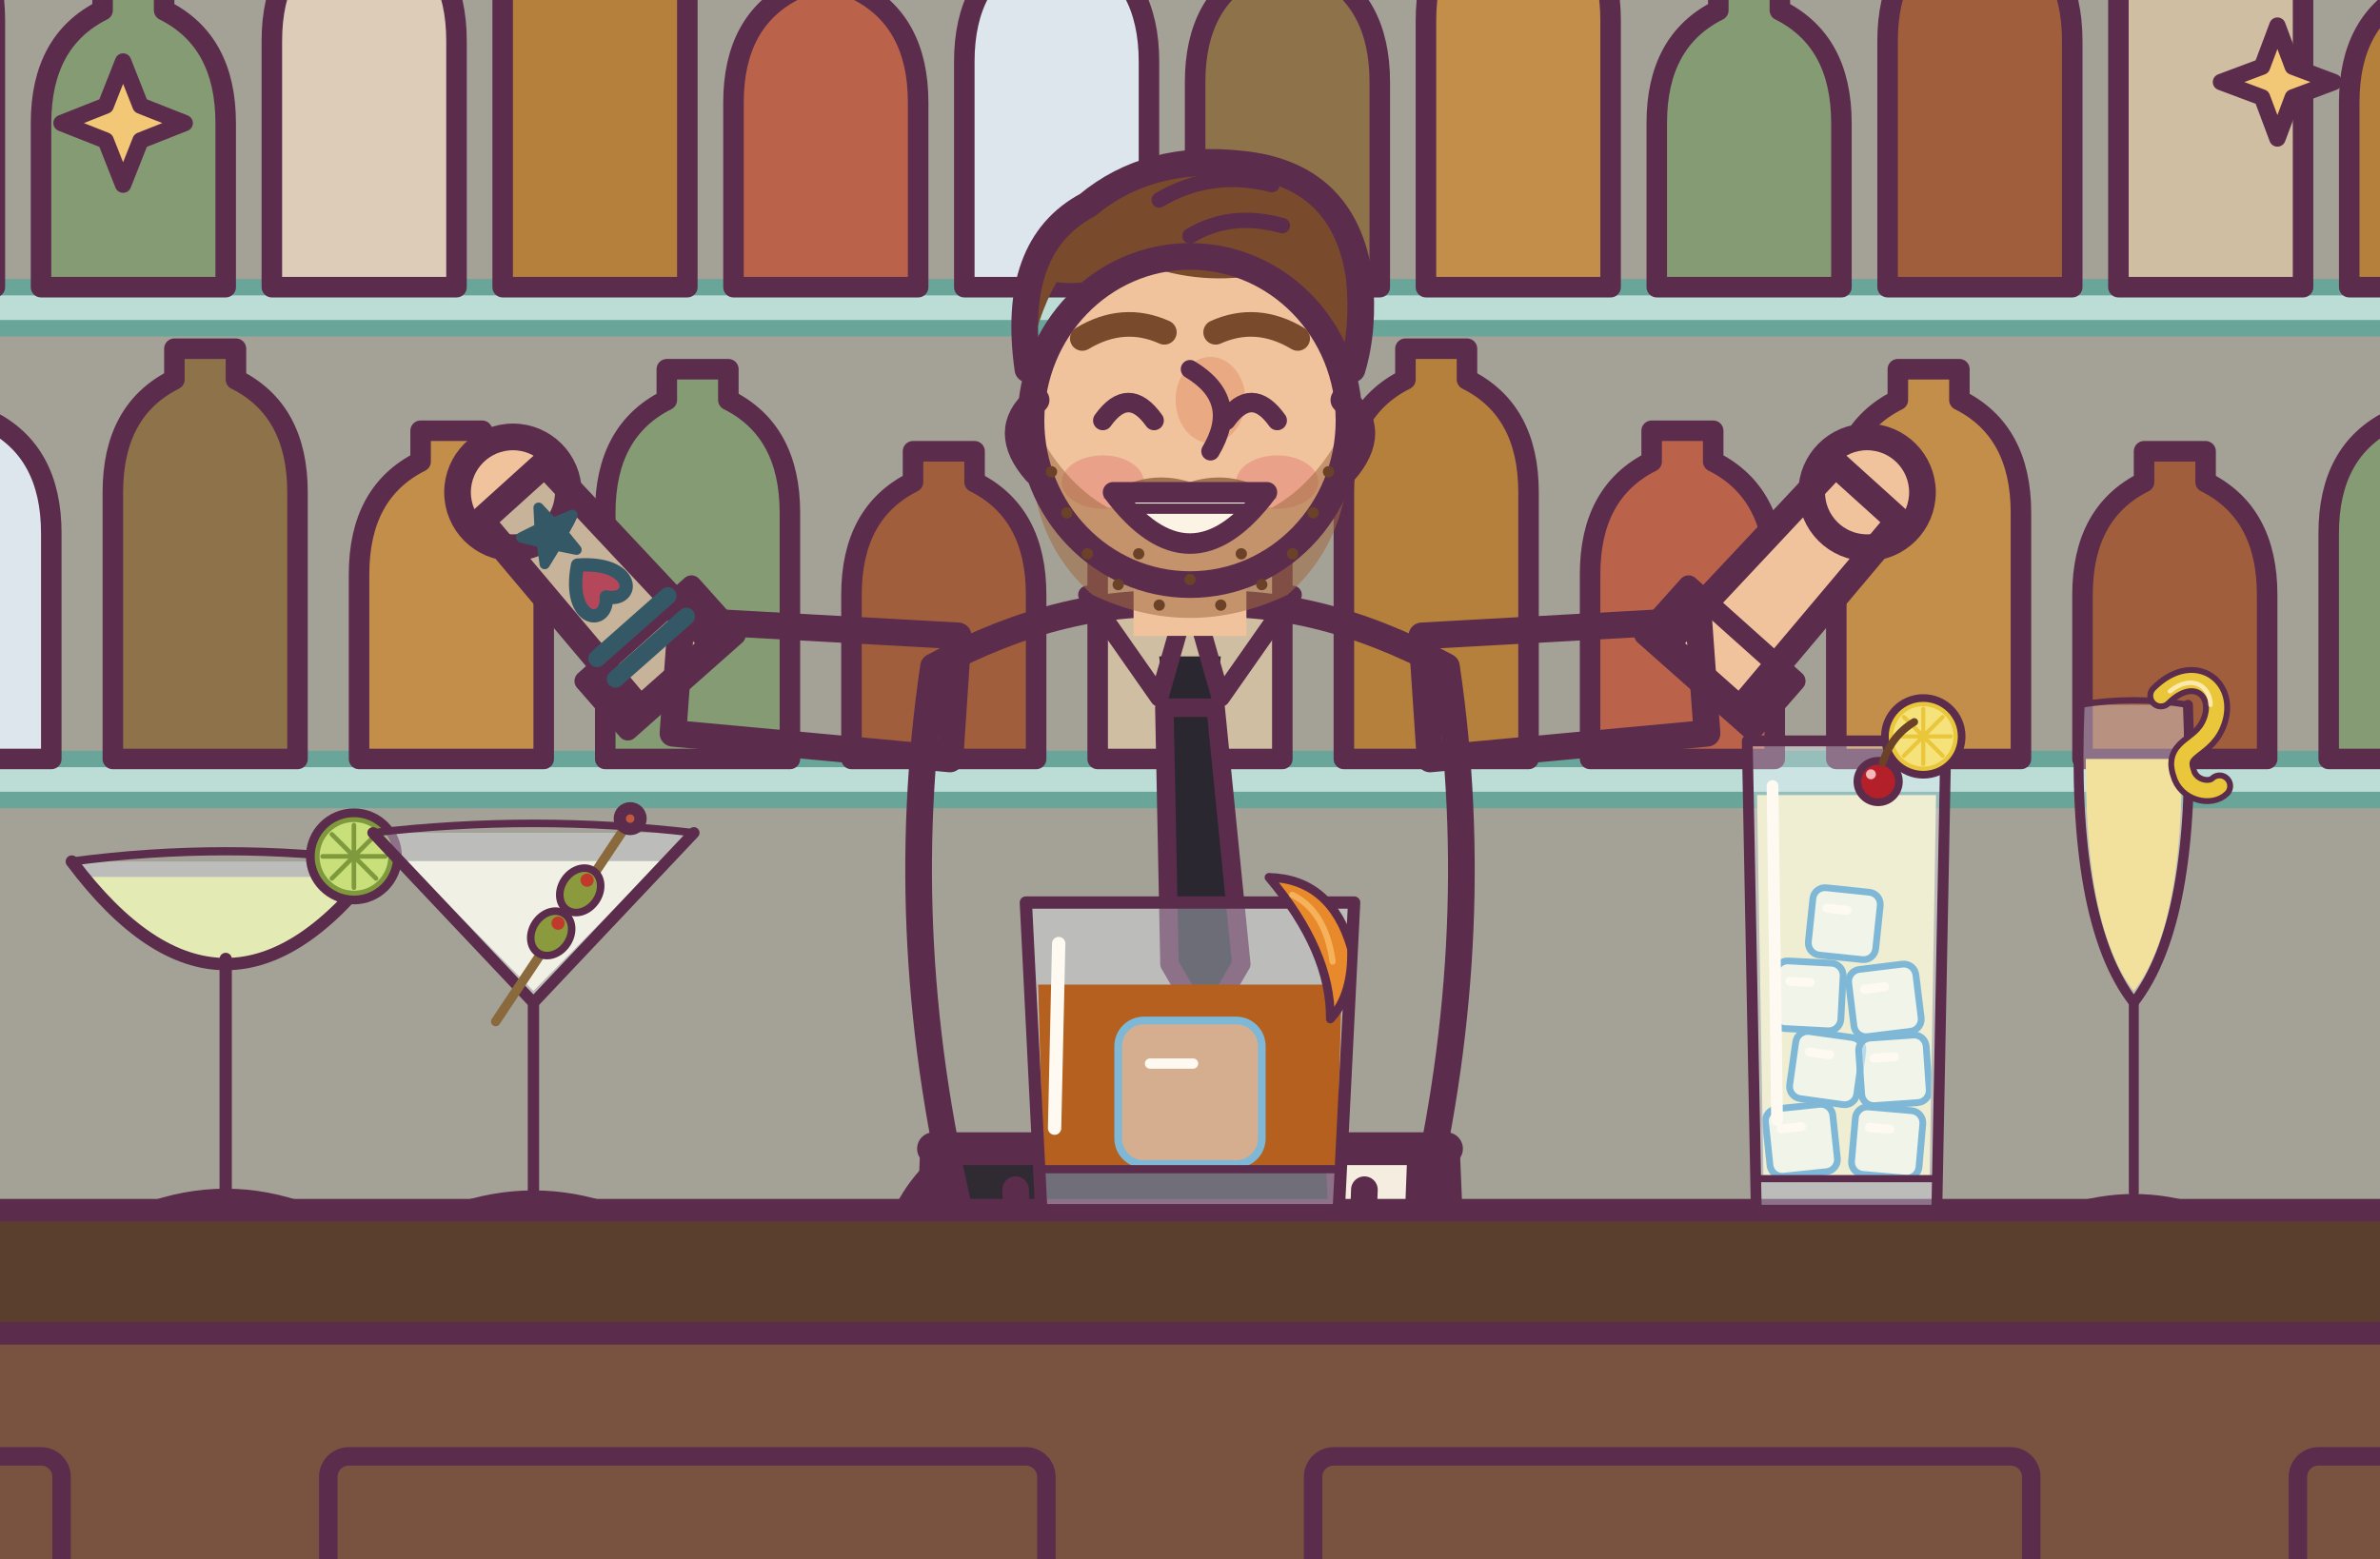
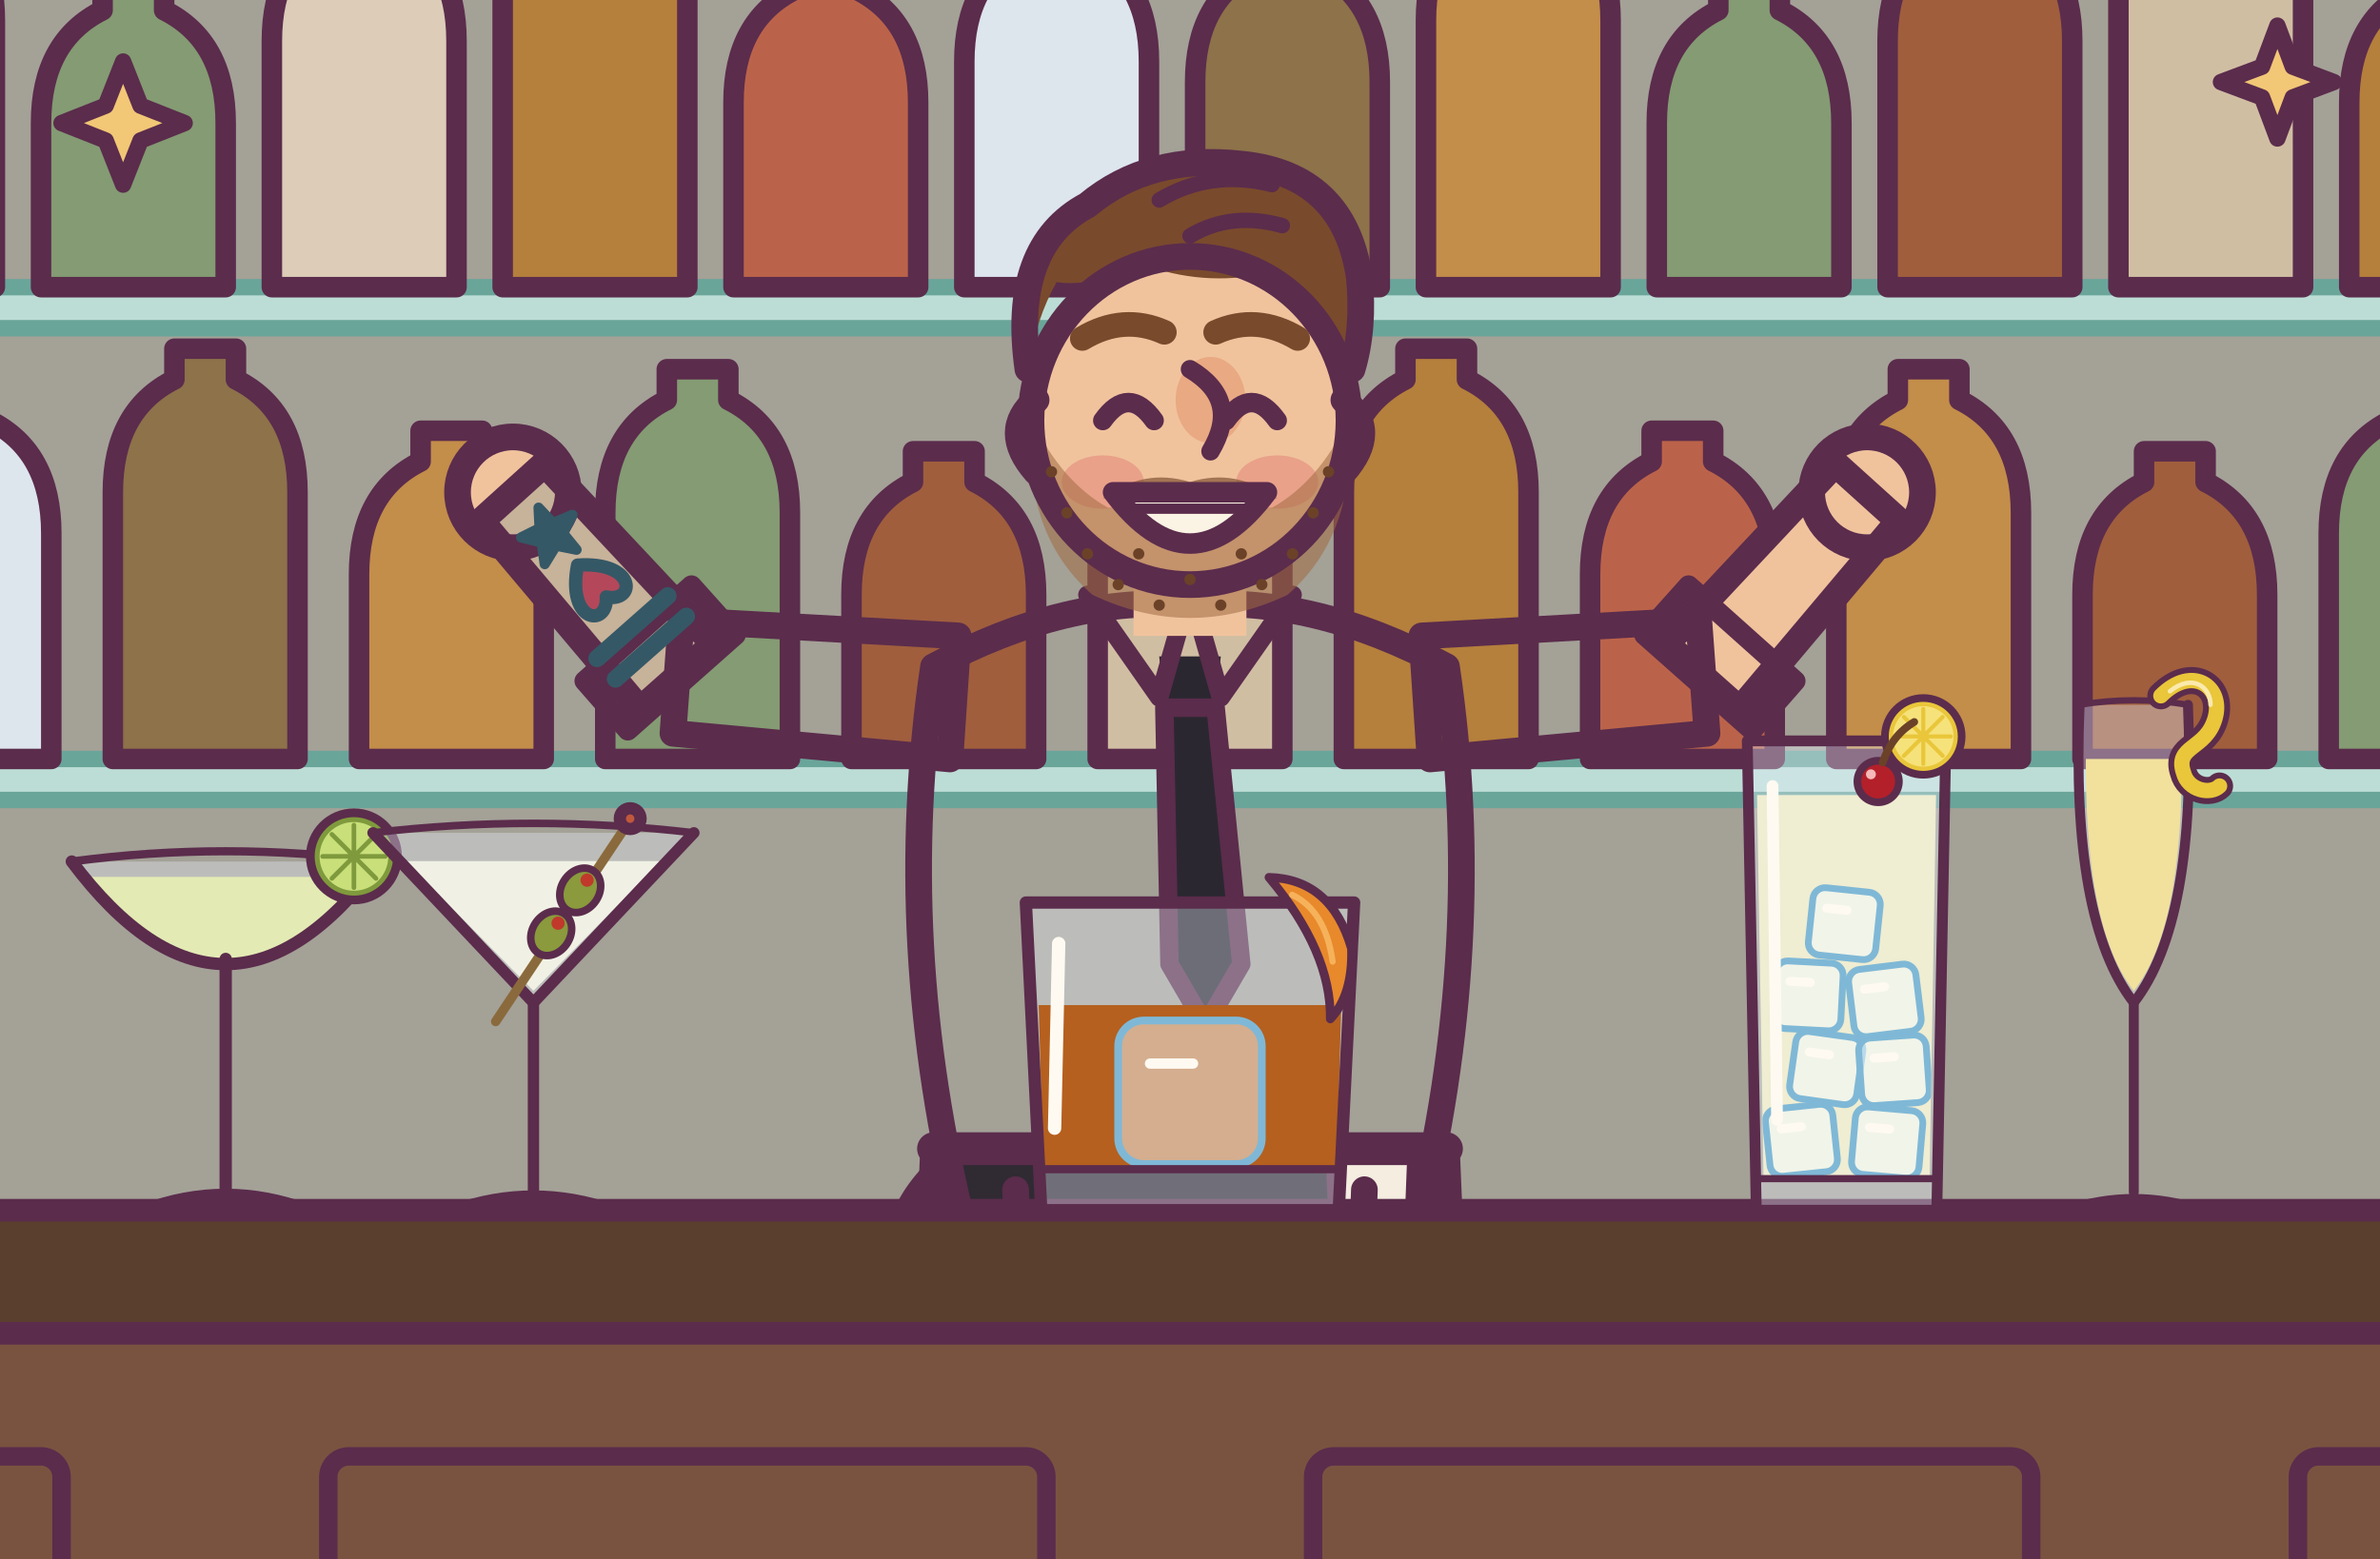
<svg viewBox="0 0 232 152" role="img" aria-label="Phil, the bartender, throws his arms wide behind his bar. Lined up on the bar in front of him: a Daiquiri, a Martini, an Old Fashioned, a Tom Collins and a French 75">
  <g transform="translate(-84 -28)">
    <g filter="url(#wash)">
      <rect x="0" y="0" width="400" height="236" fill="#6f5443" />
      <rect x="40" y="10" width="320" height="140" fill="#cfe0dc" opacity=".55" />
    </g>
    <g filter="url(#wash)">
      <rect x="40" y="56" width="320" height="4" fill="#bfe3dc" opacity=".9" />
    </g>
    <g filter="url(#crayon)" fill="none" stroke="#5b2c4c" stroke-width="2.6" stroke-linecap="round" stroke-linejoin="round">
      <path d="M40 56 H360 M40 60 H360" stroke="#6aa59a" stroke-width="1.6" />
    </g>
    <g filter="url(#wash)">
      <path d="M43.0 56 L43.0 36 Q43.0 28 49.0 25 L49.0 22 L55.0 22 L55.0 25 Q61.0 28 61.0 36 L61.0 56Z" fill="#c98a3c" opacity=".85" />
    </g>
    <g filter="url(#crayon)" fill="none" stroke="#5b2c4c" stroke-width="2.6" stroke-linecap="round" stroke-linejoin="round">
      <path d="M43.0 56 L43.0 36 Q43.0 28 49.0 25 L49.0 22 L55.0 22 L55.0 25 Q61.0 28 61.0 36 L61.0 56Z" stroke-width="2" />
    </g>
    <g filter="url(#wash)">
      <path d="M65.5 56 L65.5 30 Q65.5 22 71.5 19 L71.5 16 L77.5 16 L77.5 19 Q83.5 22 83.5 30 L83.5 56Z" fill="#a0522d" opacity=".85" />
    </g>
    <g filter="url(#crayon)" fill="none" stroke="#5b2c4c" stroke-width="2.6" stroke-linecap="round" stroke-linejoin="round">
      <path d="M65.5 56 L65.5 30 Q65.5 22 71.5 19 L71.5 16 L77.5 16 L77.5 19 Q83.5 22 83.5 30 L83.5 56Z" stroke-width="2" />
    </g>
    <g filter="url(#wash)">
      <path d="M88.0 56 L88.0 40 Q88.0 32 94.0 29 L94.0 26 L100.0 26 L100.0 29 Q106.0 32 106.0 40 L106.0 56Z" fill="#7f9a6c" opacity=".85" />
    </g>
    <g filter="url(#crayon)" fill="none" stroke="#5b2c4c" stroke-width="2.6" stroke-linecap="round" stroke-linejoin="round">
      <path d="M88.0 56 L88.0 40 Q88.0 32 94.0 29 L94.0 26 L100.0 26 L100.0 29 Q106.0 32 106.0 40 L106.0 56Z" stroke-width="2" />
    </g>
    <g filter="url(#wash)">
      <path d="M110.5 56 L110.5 32 Q110.5 24 116.5 21 L116.5 18 L122.5 18 L122.5 21 Q128.5 24 128.5 32 L128.5 56Z" fill="#e6d3bd" opacity=".85" />
    </g>
    <g filter="url(#crayon)" fill="none" stroke="#5b2c4c" stroke-width="2.6" stroke-linecap="round" stroke-linejoin="round">
      <path d="M110.5 56 L110.5 32 Q110.5 24 116.5 21 L116.5 18 L122.5 18 L122.5 21 Q128.5 24 128.5 32 L128.5 56Z" stroke-width="2" />
    </g>
    <g filter="url(#wash)">
      <path d="M133.0 56 L133.0 28 Q133.0 20 139.0 17 L139.0 14 L145.0 14 L145.0 17 Q151.0 20 151.0 28 L151.0 56Z" fill="#b9792c" opacity=".85" />
    </g>
    <g filter="url(#crayon)" fill="none" stroke="#5b2c4c" stroke-width="2.6" stroke-linecap="round" stroke-linejoin="round">
      <path d="M133.0 56 L133.0 28 Q133.0 20 139.0 17 L139.0 14 L145.0 14 L145.0 17 Q151.0 20 151.0 28 L151.0 56Z" stroke-width="2" />
    </g>
    <g filter="url(#wash)">
      <path d="M155.5 56 L155.5 38 Q155.5 30 161.5 27 L161.5 24 L167.5 24 L167.5 27 Q173.5 30 173.5 38 L173.5 56Z" fill="#c0583c" opacity=".85" />
    </g>
    <g filter="url(#crayon)" fill="none" stroke="#5b2c4c" stroke-width="2.6" stroke-linecap="round" stroke-linejoin="round">
      <path d="M155.5 56 L155.5 38 Q155.5 30 161.5 27 L161.5 24 L167.5 24 L167.5 27 Q173.5 30 173.5 38 L173.5 56Z" stroke-width="2" />
    </g>
    <g filter="url(#wash)">
      <path d="M178.0 56 L178.0 34 Q178.0 26 184.0 23 L184.0 20 L190.0 20 L190.0 23 Q196.0 26 196.0 34 L196.0 56Z" fill="#e7f1fb" opacity=".85" />
    </g>
    <g filter="url(#crayon)" fill="none" stroke="#5b2c4c" stroke-width="2.6" stroke-linecap="round" stroke-linejoin="round">
      <path d="M178.0 56 L178.0 34 Q178.0 26 184.0 23 L184.0 20 L190.0 20 L190.0 23 Q196.0 26 196.0 34 L196.0 56Z" stroke-width="2" />
    </g>
    <g filter="url(#wash)">
      <path d="M200.5 56 L200.5 36 Q200.5 28 206.5 25 L206.5 22 L212.5 22 L212.5 25 Q218.5 28 218.5 36 L218.5 56Z" fill="#8a6a3c" opacity=".85" />
    </g>
    <g filter="url(#crayon)" fill="none" stroke="#5b2c4c" stroke-width="2.6" stroke-linecap="round" stroke-linejoin="round">
      <path d="M200.5 56 L200.5 36 Q200.5 28 206.5 25 L206.5 22 L212.5 22 L212.5 25 Q218.5 28 218.5 36 L218.5 56Z" stroke-width="2" />
    </g>
    <g filter="url(#wash)">
      <path d="M223.0 56 L223.0 30 Q223.0 22 229.0 19 L229.0 16 L235.0 16 L235.0 19 Q241.0 22 241.0 30 L241.0 56Z" fill="#c98a3c" opacity=".85" />
    </g>
    <g filter="url(#crayon)" fill="none" stroke="#5b2c4c" stroke-width="2.6" stroke-linecap="round" stroke-linejoin="round">
      <path d="M223.0 56 L223.0 30 Q223.0 22 229.0 19 L229.0 16 L235.0 16 L235.0 19 Q241.0 22 241.0 30 L241.0 56Z" stroke-width="2" />
    </g>
    <g filter="url(#wash)">
      <path d="M245.5 56 L245.5 40 Q245.5 32 251.5 29 L251.5 26 L257.5 26 L257.5 29 Q263.5 32 263.5 40 L263.5 56Z" fill="#7f9a6c" opacity=".85" />
    </g>
    <g filter="url(#crayon)" fill="none" stroke="#5b2c4c" stroke-width="2.6" stroke-linecap="round" stroke-linejoin="round">
      <path d="M245.5 56 L245.5 40 Q245.5 32 251.5 29 L251.5 26 L257.5 26 L257.5 29 Q263.5 32 263.5 40 L263.5 56Z" stroke-width="2" />
    </g>
    <g filter="url(#wash)">
      <path d="M268.0 56 L268.0 32 Q268.0 24 274.0 21 L274.0 18 L280.0 18 L280.0 21 Q286.0 24 286.0 32 L286.0 56Z" fill="#a0522d" opacity=".85" />
    </g>
    <g filter="url(#crayon)" fill="none" stroke="#5b2c4c" stroke-width="2.6" stroke-linecap="round" stroke-linejoin="round">
      <path d="M268.0 56 L268.0 32 Q268.0 24 274.0 21 L274.0 18 L280.0 18 L280.0 21 Q286.0 24 286.0 32 L286.0 56Z" stroke-width="2" />
    </g>
    <g filter="url(#wash)">
      <path d="M290.5 56 L290.5 28 Q290.5 20 296.5 17 L296.5 14 L302.5 14 L302.5 17 Q308.5 20 308.5 28 L308.5 56Z" fill="#d8c3a5" opacity=".85" />
    </g>
    <g filter="url(#crayon)" fill="none" stroke="#5b2c4c" stroke-width="2.6" stroke-linecap="round" stroke-linejoin="round">
      <path d="M290.5 56 L290.5 28 Q290.5 20 296.5 17 L296.5 14 L302.5 14 L302.5 17 Q308.5 20 308.5 28 L308.5 56Z" stroke-width="2" />
    </g>
    <g filter="url(#wash)">
      <path d="M313.0 56 L313.0 38 Q313.0 30 319.0 27 L319.0 24 L325.0 24 L325.0 27 Q331.0 30 331.0 38 L331.0 56Z" fill="#b9792c" opacity=".85" />
    </g>
    <g filter="url(#crayon)" fill="none" stroke="#5b2c4c" stroke-width="2.6" stroke-linecap="round" stroke-linejoin="round">
      <path d="M313.0 56 L313.0 38 Q313.0 30 319.0 27 L319.0 24 L325.0 24 L325.0 27 Q331.0 30 331.0 38 L331.0 56Z" stroke-width="2" />
    </g>
    <g filter="url(#wash)">
      <path d="M335.5 56 L335.5 34 Q335.5 26 341.5 23 L341.5 20 L347.5 20 L347.5 23 Q353.5 26 353.5 34 L353.5 56Z" fill="#c0583c" opacity=".85" />
    </g>
    <g filter="url(#crayon)" fill="none" stroke="#5b2c4c" stroke-width="2.6" stroke-linecap="round" stroke-linejoin="round">
      <path d="M335.5 56 L335.5 34 Q335.5 26 341.5 23 L341.5 20 L347.5 20 L347.5 23 Q353.5 26 353.5 34 L353.5 56Z" stroke-width="2" />
    </g>
    <g filter="url(#wash)">
      <rect x="40" y="102" width="320" height="4" fill="#bfe3dc" opacity=".9" />
    </g>
    <g filter="url(#crayon)" fill="none" stroke="#5b2c4c" stroke-width="2.6" stroke-linecap="round" stroke-linejoin="round">
      <path d="M40 102 H360 M40 106 H360" stroke="#6aa59a" stroke-width="1.6" />
    </g>
    <g filter="url(#wash)">
      <path d="M47 102 L47 86 Q47 78 53 75 L53 72 L59 72 L59 75 Q65 78 65 86 L65 102Z" fill="#c0583c" opacity=".85" />
    </g>
    <g filter="url(#crayon)" fill="none" stroke="#5b2c4c" stroke-width="2.6" stroke-linecap="round" stroke-linejoin="round">
      <path d="M47 102 L47 86 Q47 78 53 75 L53 72 L59 72 L59 75 Q65 78 65 86 L65 102Z" stroke-width="2" />
    </g>
    <g filter="url(#wash)">
      <path d="M71 102 L71 80 Q71 72 77 69 L77 66 L83 66 L83 69 Q89 72 89 80 L89 102Z" fill="#e7f1fb" opacity=".85" />
    </g>
    <g filter="url(#crayon)" fill="none" stroke="#5b2c4c" stroke-width="2.6" stroke-linecap="round" stroke-linejoin="round">
      <path d="M71 102 L71 80 Q71 72 77 69 L77 66 L83 66 L83 69 Q89 72 89 80 L89 102Z" stroke-width="2" />
    </g>
    <g filter="url(#wash)">
      <path d="M95 102 L95 76 Q95 68 101 65 L101 62 L107 62 L107 65 Q113 68 113 76 L113 102Z" fill="#8a6a3c" opacity=".85" />
    </g>
    <g filter="url(#crayon)" fill="none" stroke="#5b2c4c" stroke-width="2.6" stroke-linecap="round" stroke-linejoin="round">
      <path d="M95 102 L95 76 Q95 68 101 65 L101 62 L107 62 L107 65 Q113 68 113 76 L113 102Z" stroke-width="2" />
    </g>
    <g filter="url(#wash)">
      <path d="M119 102 L119 84 Q119 76 125 73 L125 70 L131 70 L131 73 Q137 76 137 84 L137 102Z" fill="#c98a3c" opacity=".85" />
    </g>
    <g filter="url(#crayon)" fill="none" stroke="#5b2c4c" stroke-width="2.6" stroke-linecap="round" stroke-linejoin="round">
      <path d="M119 102 L119 84 Q119 76 125 73 L125 70 L131 70 L131 73 Q137 76 137 84 L137 102Z" stroke-width="2" />
    </g>
    <g filter="url(#wash)">
      <path d="M143 102 L143 78 Q143 70 149 67 L149 64 L155 64 L155 67 Q161 70 161 78 L161 102Z" fill="#7f9a6c" opacity=".85" />
    </g>
    <g filter="url(#crayon)" fill="none" stroke="#5b2c4c" stroke-width="2.6" stroke-linecap="round" stroke-linejoin="round">
      <path d="M143 102 L143 78 Q143 70 149 67 L149 64 L155 64 L155 67 Q161 70 161 78 L161 102Z" stroke-width="2" />
    </g>
    <g filter="url(#wash)">
      <path d="M167 102 L167 86 Q167 78 173 75 L173 72 L179 72 L179 75 Q185 78 185 86 L185 102Z" fill="#a0522d" opacity=".85" />
    </g>
    <g filter="url(#crayon)" fill="none" stroke="#5b2c4c" stroke-width="2.6" stroke-linecap="round" stroke-linejoin="round">
      <path d="M167 102 L167 86 Q167 78 173 75 L173 72 L179 72 L179 75 Q185 78 185 86 L185 102Z" stroke-width="2" />
    </g>
    <g filter="url(#wash)">
      <path d="M191 102 L191 80 Q191 72 197 69 L197 66 L203 66 L203 69 Q209 72 209 80 L209 102Z" fill="#d8c3a5" opacity=".85" />
    </g>
    <g filter="url(#crayon)" fill="none" stroke="#5b2c4c" stroke-width="2.6" stroke-linecap="round" stroke-linejoin="round">
      <path d="M191 102 L191 80 Q191 72 197 69 L197 66 L203 66 L203 69 Q209 72 209 80 L209 102Z" stroke-width="2" />
    </g>
    <g filter="url(#wash)">
      <path d="M215 102 L215 76 Q215 68 221 65 L221 62 L227 62 L227 65 Q233 68 233 76 L233 102Z" fill="#b9792c" opacity=".85" />
    </g>
    <g filter="url(#crayon)" fill="none" stroke="#5b2c4c" stroke-width="2.6" stroke-linecap="round" stroke-linejoin="round">
      <path d="M215 102 L215 76 Q215 68 221 65 L221 62 L227 62 L227 65 Q233 68 233 76 L233 102Z" stroke-width="2" />
    </g>
    <g filter="url(#wash)">
      <path d="M239 102 L239 84 Q239 76 245 73 L245 70 L251 70 L251 73 Q257 76 257 84 L257 102Z" fill="#c0583c" opacity=".85" />
    </g>
    <g filter="url(#crayon)" fill="none" stroke="#5b2c4c" stroke-width="2.6" stroke-linecap="round" stroke-linejoin="round">
      <path d="M239 102 L239 84 Q239 76 245 73 L245 70 L251 70 L251 73 Q257 76 257 84 L257 102Z" stroke-width="2" />
    </g>
    <g filter="url(#wash)">
      <path d="M263 102 L263 78 Q263 70 269 67 L269 64 L275 64 L275 67 Q281 70 281 78 L281 102Z" fill="#c98a3c" opacity=".85" />
    </g>
    <g filter="url(#crayon)" fill="none" stroke="#5b2c4c" stroke-width="2.6" stroke-linecap="round" stroke-linejoin="round">
      <path d="M263 102 L263 78 Q263 70 269 67 L269 64 L275 64 L275 67 Q281 70 281 78 L281 102Z" stroke-width="2" />
    </g>
    <g filter="url(#wash)">
      <path d="M287 102 L287 86 Q287 78 293 75 L293 72 L299 72 L299 75 Q305 78 305 86 L305 102Z" fill="#a0522d" opacity=".85" />
    </g>
    <g filter="url(#crayon)" fill="none" stroke="#5b2c4c" stroke-width="2.6" stroke-linecap="round" stroke-linejoin="round">
      <path d="M287 102 L287 86 Q287 78 293 75 L293 72 L299 72 L299 75 Q305 78 305 86 L305 102Z" stroke-width="2" />
    </g>
    <g filter="url(#wash)">
      <path d="M311 102 L311 80 Q311 72 317 69 L317 66 L323 66 L323 69 Q329 72 329 80 L329 102Z" fill="#7f9a6c" opacity=".85" />
    </g>
    <g filter="url(#crayon)" fill="none" stroke="#5b2c4c" stroke-width="2.6" stroke-linecap="round" stroke-linejoin="round">
      <path d="M311 102 L311 80 Q311 72 317 69 L317 66 L323 66 L323 69 Q329 72 329 80 L329 102Z" stroke-width="2" />
    </g>
    <g filter="url(#wash)">
      <path d="M335 102 L335 76 Q335 68 341 65 L341 62 L347 62 L347 65 Q353 68 353 76 L353 102Z" fill="#e6d3bd" opacity=".85" />
    </g>
    <g filter="url(#crayon)" fill="none" stroke="#5b2c4c" stroke-width="2.6" stroke-linecap="round" stroke-linejoin="round">
      <path d="M335 102 L335 76 Q335 68 341 65 L341 62 L347 62 L347 65 Q353 68 353 76 L353 102Z" stroke-width="2" />
    </g>
    <g transform="translate(200 206) scale(1 1)">
      <g>
        <g>
          <g filter="url(#wash)">
            <ellipse cx="-11" cy="-3.5" rx="10.5" ry="4.6" fill="#3b2a22" />
            <ellipse cx="11" cy="-3.5" rx="10.5" ry="4.6" fill="#3b2a22" />
            <path d="M-17 -62 L-15 -7 L-4 -7 L-1.5 -56 L1.5 -56 L4 -7 L15 -7 L17 -62Z" fill="#4b5a73" />
            <path d="M-25 -113 Q-29 -86 -22 -58 L22 -58 Q29 -86 25 -113 Q12 -120 0 -119 Q-12 -120 -25 -113Z" fill="url(#plaid)" />
            <path d="M-3 -114 L3 -114 L2.5 -109 L-2.5 -109Z M-2.5 -109 L2.5 -109 L5 -84 L1.5 -78 L-2 -84Z" fill="#2b2730" />
            <path d="M-10 -120 L-3 -110 L-1 -117Z M10 -120 L3 -110 L1 -117Z" fill="url(#plaid)" />
            <path d="M-25 -66 L25 -66 L26.5 -30 Q0 -25 -26.5 -30Z" fill="#302a33" />
            <path d="M14 -66 L22 -66 L21 -40 L15 -42Z" fill="#f4ede0" />
          </g>
          <g filter="url(#boil)" fill="none" stroke="#5b2c4c" stroke-width="2.6" stroke-linecap="round" stroke-linejoin="round">
            <ellipse cx="-11" cy="-3.5" rx="10.5" ry="4.6" />
            <ellipse cx="11" cy="-3.5" rx="10.5" ry="4.6" />
            <path d="M-17 -62 L-15 -7 L-4 -7 L-1.5 -56 M1.5 -56 L4 -7 L15 -7 L17 -62" />
            <path d="M-25 -113 Q-29 -86 -22 -58 L22 -58 Q29 -86 25 -113 Q12 -120 0 -119 Q-12 -120 -25 -113Z" />
            <path d="M-2.5 -109 L2.5 -109 L5 -84 L1.5 -78 L-2 -84Z" stroke-width="1.8" />
            <path d="M-10 -120 L-3 -110 L-1 -117 M10 -120 L3 -110 L1 -117" stroke-width="1.8" />
            <path d="M-25 -66 L25 -66 L26.5 -30 Q0 -25 -26.5 -30Z" />
            <path d="M-25 -66 H25" stroke-width="3.2" />
            <path d="M-8 -52 h14 v12 h-14Z" stroke="#56505a" stroke-width="1.5" />
            <path d="M14 -66 L22 -66 L21 -40 L15 -42Z" stroke-width="1.6" />
            <path d="M-25 -64 q-6 6 -3 14 M-25 -64 q-2 8 2 13" stroke-width="1.8" />
          </g>
        </g>
        <g>
          <g filter="url(#wash)">
            <rect x="-5.5" y="-125" width="11" height="9" fill="#f0c39d" />
            <ellipse cx="0" cy="-137" rx="15.5" ry="16" fill="#f0c39d" />
            <ellipse cx="-14.5" cy="-136" rx="3" ry="4.4" fill="#f0c39d" />
            <ellipse cx="14.5" cy="-136" rx="3" ry="4.4" fill="#f0c39d" />
            <ellipse cx="-8.5" cy="-131" rx="4" ry="2.6" fill="#e48b7c" opacity=".6" />
            <ellipse cx="8.5" cy="-131" rx="4" ry="2.6" fill="#e48b7c" opacity=".6" />
            <ellipse cx="2" cy="-139" rx="3.4" ry="4.2" fill="#e9a982" />
            <path d="M-15.4 -137 Q-16.4 -126 -9.5 -120 Q0 -115.5 9.5 -120 Q16.4 -126 15.4 -137 Q12.5 -131 8 -128.5 L-8 -128.5 Q-12.5 -131 -15.4 -137Z" fill="#a06a42" opacity=".55" />
            <path d="M-8.5 -129.4 Q-4.5 -132.4 0 -131 Q4.5 -132.4 8.5 -129.4 Q4.5 -130.2 0 -129.8 Q-4.5 -130.2 -8.5 -129.4Z" fill="#8a5a3a" opacity=".75" />
            <path d="M-15.8 -142 Q-17.5 -154 -10 -158 Q-4 -163 5 -162 Q15 -161 16.5 -151 Q17 -146 15.8 -142 Q14 -149 8 -151.5 Q2 -150 -4 -152 Q-10 -150 -13 -150.5 Q-15 -147 -15.8 -142Z" fill="#7a4a2c" />
          </g>
          <g filter="url(#boil)" fill="none" stroke="#5b2c4c" stroke-width="2.6" stroke-linecap="round" stroke-linejoin="round">
            <ellipse cx="0" cy="-137" rx="15.5" ry="16" />
            <path d="M-15.0 -139 q-3.5 3 0 7" />
            <path d="M15.0 -139 q3.5 3 0 7" />
            <path d="M-8.5 -137 q2.5 -3.5 5 0 M3.5 -137 q2.5 -3.5 5 0" stroke-width="1.9" />
            <path d="M-4 -127 h8" stroke-width="2" />
            <path d="M0 -142 q5 3 2 8" stroke-width="1.8" />
            <circle cx="-12" cy="-128" r=".55" fill="#6b4228" stroke="none" />
            <circle cx="-10" cy="-124" r=".55" fill="#6b4228" stroke="none" />
            <circle cx="-7" cy="-121" r=".55" fill="#6b4228" stroke="none" />
            <circle cx="-3" cy="-119" r=".55" fill="#6b4228" stroke="none" />
            <circle cx="3" cy="-119" r=".55" fill="#6b4228" stroke="none" />
            <circle cx="7" cy="-121" r=".55" fill="#6b4228" stroke="none" />
            <circle cx="10" cy="-124" r=".55" fill="#6b4228" stroke="none" />
            <circle cx="12" cy="-128" r=".55" fill="#6b4228" stroke="none" />
            <circle cx="-5" cy="-124" r=".55" fill="#6b4228" stroke="none" />
            <circle cx="5" cy="-124" r=".55" fill="#6b4228" stroke="none" />
            <circle cx="0" cy="-121.5" r=".55" fill="#6b4228" stroke="none" />
            <circle cx="-13.5" cy="-132" r=".55" fill="#6b4228" stroke="none" />
            <circle cx="13.5" cy="-132" r=".55" fill="#6b4228" stroke="none" />
            <path d="M-7.5 -130 q7.5 10 15 0Z" fill="#fbf3e3" stroke-width="2" />
            <path d="M-6.4 -128.4 h12.8" stroke-width="1" />
            <path d="M-10.5 -145 q4 -2.4 8 -.6 M2.5 -145.6 q4 -1.8 8 .6" stroke="#7a4a2c" stroke-width="2.4" />
            <path d="M-15.8 -142 Q-17.5 -154 -10 -158 Q-4 -163 5 -162 Q15 -161 16.5 -151 Q17 -146 15.8 -142" />
            <path d="M-3 -158.5 q5 -3 11 -1.5 M0 -155 q4 -2.4 9 -1" stroke-width="1.5" />
          </g>
        </g>
        <g class="ta-da" style="transform-origin:-23px -110px">
          <g>
            <g filter="url(#wash)">
              <path d="M-46.4 -115.2 L-62.9 -132.8 L-69.1 -127.2 L-53.6 -108.8Z" fill="#f0c39d" />
              <circle cx="-66" cy="-130" r="5.4" fill="#f0c39d" />
              <path d="M-22.6 -116 L-49.6 -117.5 L-50.4 -106.5 L-23.4 -104Z" fill="url(#plaid)" />
              <path d="M-54.8 -106.8 L-44.3 -116.1 L-48.6 -120.9 L-59 -111.6Z" fill="url(#plaid)" />
              <path d="M-46.4 -115.2 L-62.9 -132.8 L-69.1 -127.2 L-53.6 -108.8Z" fill="#5f8494" opacity=".28" />
            </g>
            <g filter="url(#boil)" fill="none" stroke="#5b2c4c" stroke-width="2.6" stroke-linecap="round" stroke-linejoin="round">
              <path d="M-46.4 -115.2 L-62.9 -132.8 L-69.1 -127.2 L-53.6 -108.8Z" />
              <circle cx="-66" cy="-130" r="5.4" />
              <path d="M-22.6 -116 L-49.6 -117.5 L-50.4 -106.5 L-23.4 -104Z" />
              <path d="M-54.8 -106.8 L-44.3 -116.1 L-48.6 -120.9 L-59 -111.6Z" stroke-width="2" />
              <g stroke="#355866">
                <path d="M-56 -111.8 L-49.1 -117.9" stroke-width="1.7" />
                <path d="M-57.8 -113.8 L-50.9 -119.9" stroke-width="1.7" />
                <path d="M-59.7 -122.9 C-53.9 -123.3 -54 -119.2 -56.9 -119.8 C-56.7 -116.8 -60.8 -117.2 -59.7 -122.9Z" fill="#b4485a" stroke-width="1.3" />
                <path d="M-60.2 -127.8 -61.1 -126 -59.8 -124.4 -61.8 -124.8 -62.9 -123 -63.2 -125.1 -65.2 -125.6 -63.4 -126.5 -63.5 -128.5 -62.1 -127Z" fill="#355866" stroke-width="1" />
              </g>
            </g>
          </g>
        </g>
        <g class="ta-da r" style="transform-origin:23px -110px">
          <g>
            <g filter="url(#wash)">
              <path d="M53.6 -108.8 L69.1 -127.2 L62.9 -132.8 L46.4 -115.2Z" fill="#f0c39d" />
              <circle cx="66" cy="-130" r="5.4" fill="#f0c39d" />
              <path d="M23.4 -104 L50.4 -106.5 L49.6 -117.5 L22.6 -116Z" fill="url(#plaid)" />
              <path d="M44.3 -116.1 L54.8 -106.8 L59 -111.6 L48.6 -120.9Z" fill="url(#plaid)" />
            </g>
            <g filter="url(#boil)" fill="none" stroke="#5b2c4c" stroke-width="2.6" stroke-linecap="round" stroke-linejoin="round">
              <path d="M53.6 -108.8 L69.1 -127.2 L62.9 -132.8 L46.4 -115.2Z" />
              <circle cx="66" cy="-130" r="5.4" />
              <path d="M23.4 -104 L50.4 -106.5 L49.6 -117.5 L22.6 -116Z" />
              <path d="M44.3 -116.1 L54.8 -106.8 L59 -111.6 L48.6 -120.9Z" stroke-width="2" />
            </g>
          </g>
        </g>
      </g>
    </g>
    <rect x="0" y="146" width="400" height="90" fill="#6e4b39" />
    <g filter="url(#wash)">
      <rect x="0" y="146" width="400" height="12" fill="#5a3e2e" />
      <rect x="0" y="158" width="400" height="78" fill="#7a5340" />
    </g>
    <g filter="url(#crayon)" fill="none" stroke="#5b2c4c" stroke-width="2.2" stroke-linecap="round" stroke-linejoin="round">
      <path d="M0 146 H400 M0 158 H400" />
      <rect x="20" y="170" width="70" height="52" rx="2" stroke-width="1.8" />
      <rect x="116" y="170" width="70" height="52" rx="2" stroke-width="1.8" />
      <rect x="212" y="170" width="70" height="52" rx="2" stroke-width="1.8" />
      <rect x="308" y="170" width="70" height="52" rx="2" stroke-width="1.8" />
    </g>
    <g transform="translate(106 146) scale(0.5)">
      <g filter="url(#wash)">
        <path d="M-30 -68 Q0 -28 30 -68Z" fill="#e7f1fb" opacity=".35" />
      </g>
      <clipPath id="cl-daiquiri">
        <path d="M-28 -66 Q0 -32 28 -66Z" />
      </clipPath>
      <g clip-path="url(#cl-daiquiri)">
        <g filter="url(#wash)">
          <rect x="-40" y="-65" width="80" height="18" fill="#e3eab4" />
        </g>
      </g>
      <g filter="url(#crayon)" fill="none" stroke="#5b2c4c" stroke-width="2.6" stroke-linecap="round" stroke-linejoin="round">
        <path d="M-30 -68 Q0 -28 30 -68" stroke-width="2.4" />
        <path d="M-30 -68 Q0 -72 30 -68" stroke-width="1.6" />
        <path d="M0 -49 V-4 M-16 0 Q0 -6 16 0" stroke-width="2.4" />
      </g>
      <g transform="translate(25 -69)">
        <g filter="url(#wash)">
          <circle r="8.5" fill="#7f9a3c" />
          <circle r="6.7" fill="#c9df7a" />
        </g>
        <g filter="url(#crayon)" fill="none" stroke="#5b2c4c" stroke-width="2.6" stroke-linecap="round" stroke-linejoin="round">
          <circle r="8.5" stroke-width="1.7" />
          <path d="M0 0 L6.1 0 M0 0 L4.3 4.3 M0 0 L0 6.1 M0 0 L-4.3 4.3 M0 0 L-6.1 0 M0 0 L-4.3 -4.3 M0 0 L-0 -6.1 M0 0 L4.3 -4.3" stroke="#7f9a3c" stroke-width=".9" />
        </g>
      </g>
    </g>
    <g transform="translate(136 146) scale(0.46)">
      <g filter="url(#wash)">
        <path d="M-34 -80 L0 -44 L34 -80Z" fill="#e7f1fb" opacity=".35" />
      </g>
      <clipPath id="cl-martini">
        <path d="M-31 -78 L0 -46.5 L31 -78Z" />
      </clipPath>
      <g clip-path="url(#cl-martini)">
        <g filter="url(#wash)">
          <rect x="-40" y="-74" width="80" height="29" fill="#f0f1e4" />
        </g>
      </g>
      <g filter="url(#crayon)" fill="none" stroke="#5b2c4c" stroke-width="2.6" stroke-linecap="round" stroke-linejoin="round">
        <path d="M-34 -80 L0 -44 L34 -80" stroke-width="2.4" />
        <path d="M-34 -80 Q0 -84 34 -80" stroke-width="1.6" />
        <path d="M0 -44 V-4 M-17 0 Q0 -6 17 0" stroke-width="2.4" />
      </g>
      <g transform="translate(6 -62)">
        <g filter="url(#crayon)" fill="none" stroke="#5b2c4c" stroke-width="2.6" stroke-linecap="round" stroke-linejoin="round">
          <path d="M14 -20 L-14 22" stroke="#8a6a3c" stroke-width="2" />
          <circle cx="14.5" cy="-21" r="2.2" fill="#c0583c" />
        </g>
        <g transform="rotate(-56)">
          <g filter="url(#wash)">
            <ellipse cx="-4" cy="0" rx="5" ry="4" fill="#8a9a3c" />
          </g>
          <g filter="url(#crayon)" fill="none" stroke="#5b2c4c" stroke-width="2.6" stroke-linecap="round" stroke-linejoin="round">
            <ellipse cx="-4" cy="0" rx="5" ry="4" stroke-width="1.6" />
          </g>
          <circle cx="-1.4" cy="0" r="1.4" fill="#c0392b" />
          <g filter="url(#wash)">
            <ellipse cx="7" cy="0" rx="5" ry="4" fill="#8a9a3c" />
          </g>
          <g filter="url(#crayon)" fill="none" stroke="#5b2c4c" stroke-width="2.6" stroke-linecap="round" stroke-linejoin="round">
            <ellipse cx="7" cy="0" rx="5" ry="4" stroke-width="1.6" />
          </g>
          <circle cx="9.6" cy="0" r="1.4" fill="#c0392b" />
        </g>
      </g>
    </g>
    <g transform="translate(200 146) scale(0.5)">
      <g filter="url(#wash)">
        <path d="M-32 -60 L32 -60 L29 0 L-29 0Z" fill="#e7f1fb" opacity=".35" />
      </g>
      <clipPath id="cl-old-fashioned">
        <path d="M-30 -58 L30 -58 L28.6 -8 L-28.6 -8Z" />
      </clipPath>
      <g clip-path="url(#cl-old-fashioned)">
        <g filter="url(#wash)">
-           <rect x="-40" y="-44" width="80" height="38" fill="#b5601f" />
+           <rect x="-40" y="-40" width="80" height="34" fill="#b5601f" />
        </g>
        <g>
          <g>
            <g filter="url(#wash)">
              <rect x="-14" y="-37" width="28" height="28" rx="5" fill="#f4fbff" opacity=".5" />
            </g>
            <g filter="url(#crayon)" fill="none" stroke="#5b2c4c" stroke-width="2.6" stroke-linecap="round" stroke-linejoin="round">
              <rect x="-14" y="-37" width="28" height="28" rx="5" stroke="#7fb8d6" stroke-width="1.5" />
              <path d="M-7.8 -28.6 h8.4" stroke="#fffaf1" stroke-width="2" />
            </g>
          </g>
        </g>
      </g>
      <g filter="url(#crayon)" fill="none" stroke="#5b2c4c" stroke-width="2.6" stroke-linecap="round" stroke-linejoin="round">
        <path d="M-32 -60 L32 -60 L29 0 L-29 0Z" stroke-width="2.4" />
        <path d="M-28.6 -8 H28.6" stroke-width="1.6" />
        <path d="M-25.6 -52 L-26.4 -16" stroke="#fffaf1" stroke-width="2.6" />
      </g>
      <g transform="translate(24 -54) rotate(-8)">
        <g filter="url(#wash)">
          <path d="M-7 -12 Q5 -10 7 4 Q6 13 1 17 Q3 4 -7 -12Z" fill="#e8892c" />
        </g>
        <g filter="url(#crayon)" fill="none" stroke="#5b2c4c" stroke-width="2.6" stroke-linecap="round" stroke-linejoin="round">
          <path d="M-7 -12 Q5 -10 7 4 Q6 13 1 17 Q3 4 -7 -12Z" stroke-width="1.7" />
          <path d="M-3 -8 Q3 -4 3 6" stroke="#f6b25a" stroke-width="1.2" />
        </g>
      </g>
    </g>
    <g transform="translate(264 146) scale(0.44)">
      <g filter="url(#wash)">
        <path d="M-22 -104 L22 -104 L20 0 L-20 0Z" fill="#e7f1fb" opacity=".35" />
      </g>
      <clipPath id="cl-tom-collins">
        <path d="M-20 -102 L20 -102 L18.4 -7 L-18.4 -7Z" />
      </clipPath>
      <g clip-path="url(#cl-tom-collins)">
        <g filter="url(#wash)">
          <rect x="-40" y="-92" width="80" height="87" fill="#efedd2" />
        </g>
        <g>
          <g transform="rotate(-6 -10 -15.5)">
            <g filter="url(#wash)">
              <rect x="-17.5" y="-23" width="15" height="15" rx="2.7" fill="#f4fbff" opacity=".5" />
            </g>
            <g filter="url(#crayon)" fill="none" stroke="#5b2c4c" stroke-width="2.6" stroke-linecap="round" stroke-linejoin="round">
              <rect x="-17.5" y="-23" width="15" height="15" rx="2.7" stroke="#7fb8d6" stroke-width="1.5" />
              <path d="M-14.2 -18.5 h4.5" stroke="#fffaf1" stroke-width="2" />
            </g>
          </g>
        </g>
        <g>
          <g transform="rotate(5 9 -15)">
            <g filter="url(#wash)">
              <rect x="1.5" y="-22.5" width="15" height="15" rx="2.7" fill="#f4fbff" opacity=".5" />
            </g>
            <g filter="url(#crayon)" fill="none" stroke="#5b2c4c" stroke-width="2.6" stroke-linecap="round" stroke-linejoin="round">
              <rect x="1.5" y="-22.5" width="15" height="15" rx="2.7" stroke="#7fb8d6" stroke-width="1.5" />
              <path d="M4.8 -18 h4.5" stroke="#fffaf1" stroke-width="2" />
            </g>
          </g>
        </g>
        <g>
          <g transform="rotate(8 -4.5 -31.5)">
            <g filter="url(#wash)">
              <rect x="-12" y="-39" width="15" height="15" rx="2.7" fill="#f4fbff" opacity=".5" />
            </g>
            <g filter="url(#crayon)" fill="none" stroke="#5b2c4c" stroke-width="2.6" stroke-linecap="round" stroke-linejoin="round">
              <rect x="-12" y="-39" width="15" height="15" rx="2.7" stroke="#7fb8d6" stroke-width="1.5" />
              <path d="M-8.7 -34.5 h4.5" stroke="#fffaf1" stroke-width="2" />
            </g>
          </g>
        </g>
        <g>
          <g transform="rotate(-4 10.5 -31)">
            <g filter="url(#wash)">
              <rect x="3" y="-38.5" width="15" height="15" rx="2.7" fill="#f4fbff" opacity=".5" />
            </g>
            <g filter="url(#crayon)" fill="none" stroke="#5b2c4c" stroke-width="2.6" stroke-linecap="round" stroke-linejoin="round">
              <rect x="3" y="-38.5" width="15" height="15" rx="2.7" stroke="#7fb8d6" stroke-width="1.5" />
              <path d="M6.3 -34 h4.5" stroke="#fffaf1" stroke-width="2" />
            </g>
          </g>
        </g>
        <g>
          <g transform="rotate(3 -8.5 -47.5)">
            <g filter="url(#wash)">
              <rect x="-16" y="-55" width="15" height="15" rx="2.7" fill="#f4fbff" opacity=".5" />
            </g>
            <g filter="url(#crayon)" fill="none" stroke="#5b2c4c" stroke-width="2.6" stroke-linecap="round" stroke-linejoin="round">
              <rect x="-16" y="-55" width="15" height="15" rx="2.7" stroke="#7fb8d6" stroke-width="1.5" />
              <path d="M-12.7 -50.5 h4.5" stroke="#fffaf1" stroke-width="2" />
            </g>
          </g>
        </g>
        <g>
          <g transform="rotate(-7 8.5 -46.5)">
            <g filter="url(#wash)">
              <rect x="1" y="-54" width="15" height="15" rx="2.7" fill="#f4fbff" opacity=".5" />
            </g>
            <g filter="url(#crayon)" fill="none" stroke="#5b2c4c" stroke-width="2.6" stroke-linecap="round" stroke-linejoin="round">
              <rect x="1" y="-54" width="15" height="15" rx="2.7" stroke="#7fb8d6" stroke-width="1.5" />
              <path d="M4.3 -49.5 h4.5" stroke="#fffaf1" stroke-width="2" />
            </g>
          </g>
        </g>
        <g>
          <g transform="rotate(6 -0.5 -63.5)">
            <g filter="url(#wash)">
              <rect x="-8" y="-71" width="15" height="15" rx="2.7" fill="#f4fbff" opacity=".5" />
            </g>
            <g filter="url(#crayon)" fill="none" stroke="#5b2c4c" stroke-width="2.6" stroke-linecap="round" stroke-linejoin="round">
              <rect x="-8" y="-71" width="15" height="15" rx="2.7" stroke="#7fb8d6" stroke-width="1.5" />
              <path d="M-4.7 -66.5 h4.5" stroke="#fffaf1" stroke-width="2" />
            </g>
          </g>
        </g>
      </g>
      <g filter="url(#crayon)" fill="none" stroke="#5b2c4c" stroke-width="2.6" stroke-linecap="round" stroke-linejoin="round">
        <path d="M-22 -104 L22 -104 L20 0 L-20 0Z" stroke-width="2.4" />
        <path d="M-19.6 -7 H19.6" stroke-width="1.6" />
        <path d="M-16.4 -94 L-15.4 -20" stroke="#fffaf1" stroke-width="2.6" />
      </g>
      <g transform="translate(17 -105)">
        <g filter="url(#wash)">
          <circle r="8.5" fill="#e9c63a" />
          <circle r="6.7" fill="#f6e27a" />
        </g>
        <g filter="url(#crayon)" fill="none" stroke="#5b2c4c" stroke-width="2.6" stroke-linecap="round" stroke-linejoin="round">
          <circle r="8.5" stroke-width="1.7" />
          <path d="M0 0 L6.1 0 M0 0 L4.3 4.3 M0 0 L0 6.1 M0 0 L-4.3 4.3 M0 0 L-6.1 0 M0 0 L-4.3 -4.3 M0 0 L-0 -6.1 M0 0 L4.3 -4.3" stroke="#e9c63a" stroke-width=".9" />
        </g>
      </g>
      <g transform="translate(7 -95)">
        <g filter="url(#wash)">
          <circle r="4.6" fill="#b3202a" />
        </g>
        <g filter="url(#crayon)" fill="none" stroke="#5b2c4c" stroke-width="2.6" stroke-linecap="round" stroke-linejoin="round">
          <circle r="4.6" stroke-width="1.7" />
          <path d="M1 -4.2 q2 -6 7 -9" stroke="#6b4228" stroke-width="1.7" />
        </g>
        <circle cx="-1.6" cy="-1.6" r="1.1" fill="#f6b8b8" />
      </g>
    </g>
    <g transform="translate(292 146) scale(0.44)">
      <g filter="url(#wash)">
        <path d="M-12 -112 Q-14 -64 0 -46 Q14 -64 12 -112Z" fill="#e7f1fb" opacity=".35" />
      </g>
      <clipPath id="cl-french-75">
        <path d="M-10.4 -110 Q-12.2 -64 0 -48.6 Q12.2 -64 10.4 -110Z" />
      </clipPath>
      <g clip-path="url(#cl-french-75)">
        <g filter="url(#wash)">
          <rect x="-40" y="-100" width="80" height="53" fill="#f1e19c" />
        </g>
      </g>
      <g filter="url(#crayon)" fill="none" stroke="#5b2c4c" stroke-width="2.6" stroke-linecap="round" stroke-linejoin="round">
        <path d="M-12 -112 Q-14 -64 0 -46 Q14 -64 12 -112" stroke-width="2.2" />
        <path d="M-12 -112 Q0 -114 12 -112" stroke-width="1.4" />
        <path d="M0 -46 V-4 M-15 0 Q0 -5 15 0" stroke-width="2.2" />
      </g>
      <g transform="translate(9 -112)">
        <g filter="url(#crayon)" fill="none" stroke="#5b2c4c" stroke-width="2.6" stroke-linecap="round" stroke-linejoin="round">
          <path d="M-3 -2 C4 -9 11 -4 9 3 C7 10 0 9 2 15 C3 19 8 20 10 18" stroke-width="6" />
        </g>
        <path d="M-3 -2 C4 -9 11 -4 9 3 C7 10 0 9 2 15 C3 19 8 20 10 18" fill="none" stroke="#e9c63a" stroke-width="3.4" stroke-linecap="round" />
        <path d="M-1 -3 C4 -7 8 -4 8 0" fill="none" stroke="#fff3c8" stroke-width="1" stroke-linecap="round" opacity=".8" />
      </g>
    </g>
    <g class="twinkle" style="transform-origin:96px 40px">
      <path d="M96 34 L97.7 38.3 L102 40 L97.7 41.7 L96 46 L94.3 41.7 L90 40 L94.3 38.3Z" fill="#f2c776" stroke="#5b2c4c" stroke-width="1.6" stroke-linejoin="round" />
    </g>
    <g class="twinkle d2" style="transform-origin:306px 36px">
      <path d="M306 30.5 L307.5 34.5 L311.5 36 L307.5 37.5 L306 41.5 L304.5 37.5 L300.5 36 L304.5 34.5Z" fill="#f2c776" stroke="#5b2c4c" stroke-width="1.6" stroke-linejoin="round" />
    </g>
    <g class="twinkle d3" style="transform-origin:330px 90px">
      <path d="M330 86 L331.1 88.9 L334 90 L331.1 91.1 L330 94 L328.9 91.1 L326 90 L328.9 88.9Z" fill="#f2c776" stroke="#5b2c4c" stroke-width="1.6" stroke-linejoin="round" />
    </g>
    <g class="twinkle d2" style="transform-origin:70px 96px">
      <path d="M70 91.6 L71.2 94.8 L74.4 96 L71.2 97.2 L70 100.4 L68.8 97.2 L65.6 96 L68.8 94.8Z" fill="#f2c776" stroke="#5b2c4c" stroke-width="1.6" stroke-linejoin="round" />
    </g>
  </g>
</svg>
